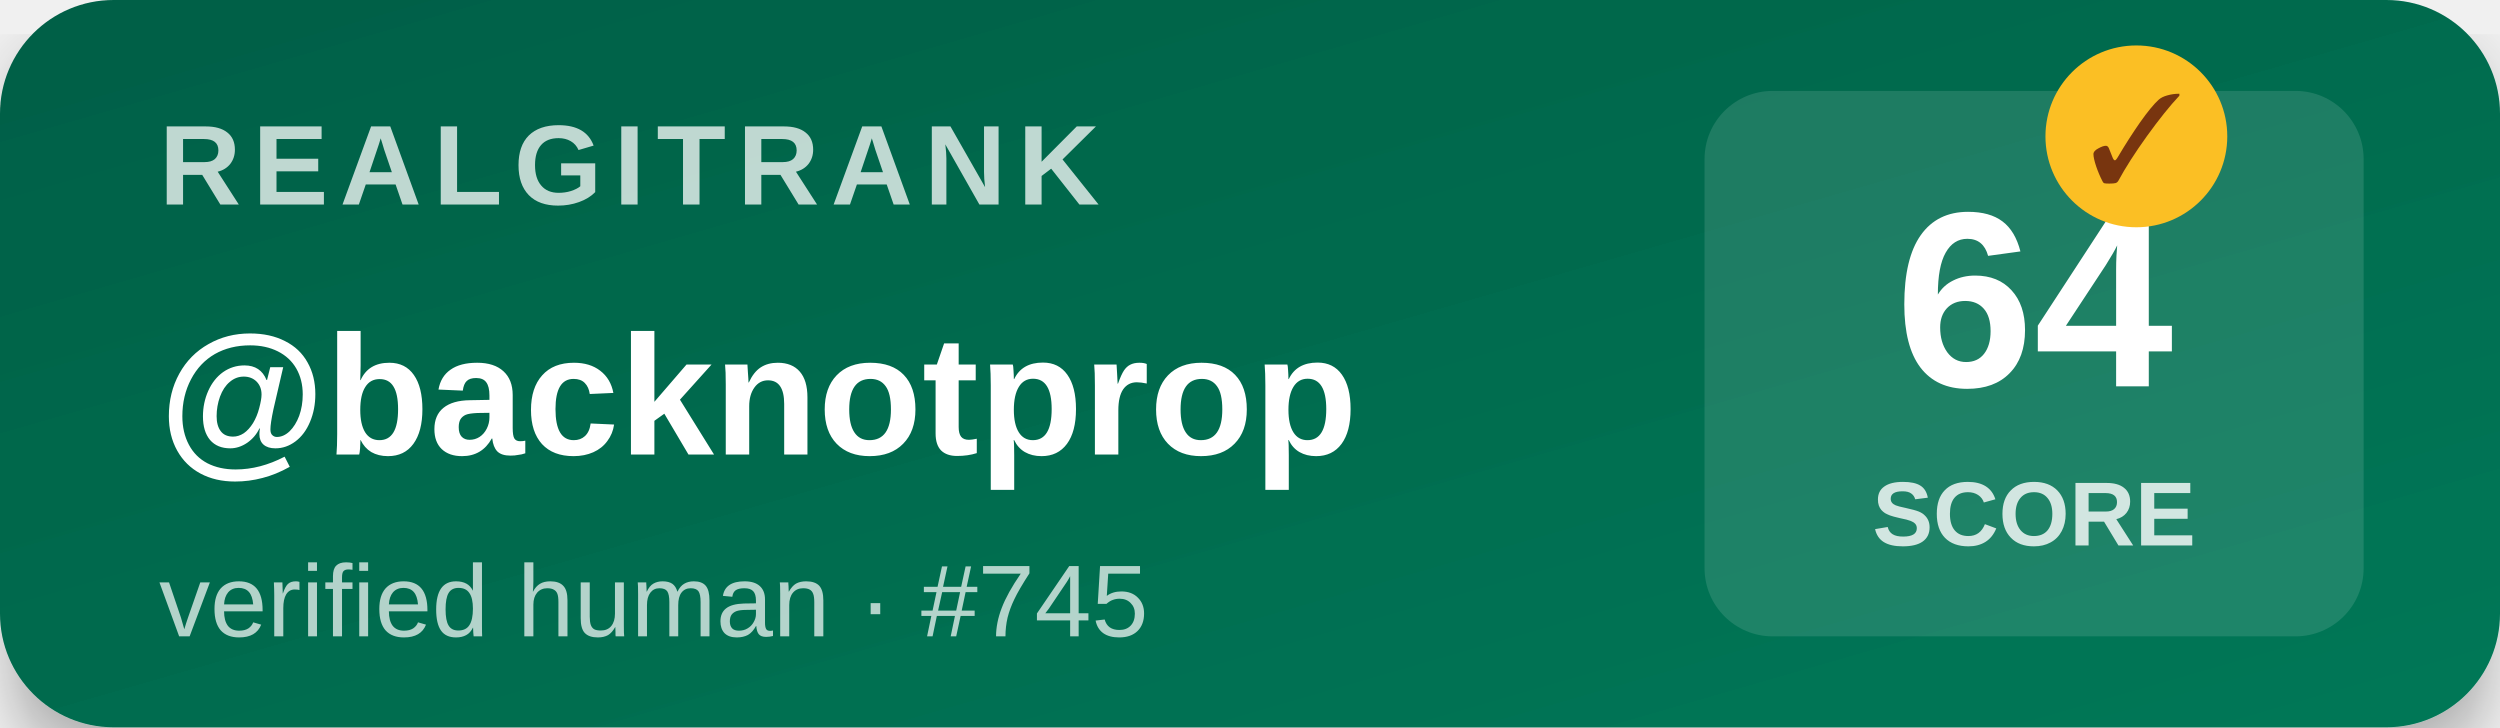
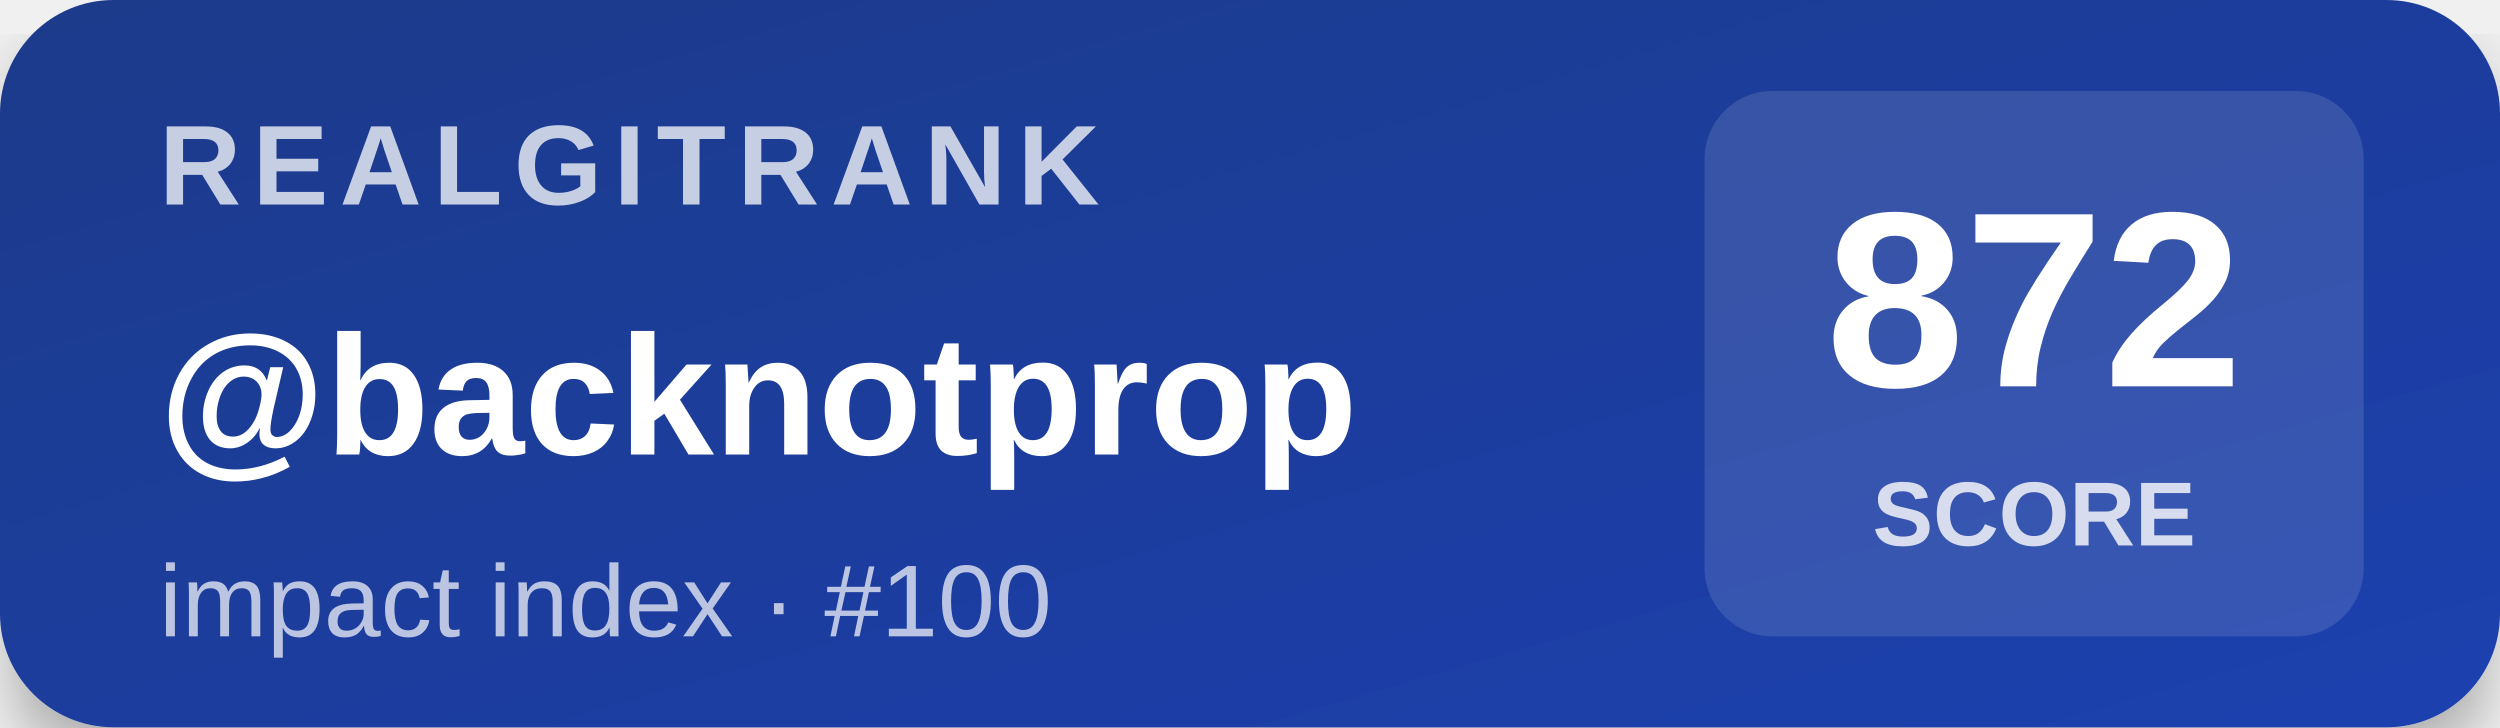
<svg xmlns="http://www.w3.org/2000/svg" width="220" height="64" viewBox="0 0 220 64">
  <defs>
    <linearGradient id="bg" x1="0" y1="0" x2="1" y2="1">
-       <stop offset="0%" stop-color="#065f46" />
-       <stop offset="100%" stop-color="#047857" />
+       <stop offset="0%" stop-color="#1e3a8a" />
+       <stop offset="100%" stop-color="#1e40af" />
    </linearGradient>
    <filter id="shadow">
      <feDropShadow dx="0" dy="3" stdDeviation="3" flood-opacity="0.3" />
    </filter>
  </defs>
  <rect width="220" height="64" rx="10" fill="url(#bg)" filter="url(#shadow)" />
  <text x="14" y="18" font-family="Segoe UI,Arial,sans-serif" font-size="10" font-weight="700" fill="#ffffff" opacity="0.75" letter-spacing="1">REALGITRANK</text>
  <text x="14" y="40" font-family="Segoe UI,Arial,sans-serif" font-size="15" font-weight="800" fill="#ffffff">@backnotprop</text>
-   <text x="14" y="56" font-family="Segoe UI,Arial,sans-serif" font-size="9" fill="#ffffff" opacity="0.7">verified human · #745</text>
+   <text x="14" y="56" font-family="Segoe UI,Arial,sans-serif" font-size="9" fill="#ffffff" opacity="0.7">impact index · #100</text>
  <rect x="150" y="8" width="58" height="48" rx="6" fill="#ffffff" opacity="0.12" />
-   <text x="179" y="34" text-anchor="middle" font-family="Segoe UI,Arial,sans-serif" font-size="22" font-weight="900" fill="#ffffff">64</text>
+   <text x="179" y="34" text-anchor="middle" font-family="Segoe UI,Arial,sans-serif" font-size="22" font-weight="900" fill="#ffffff">872</text>
  <text x="179" y="48" text-anchor="middle" font-family="Segoe UI,Arial,sans-serif" font-size="8" font-weight="600" fill="#ffffff" opacity="0.8">SCORE</text>
-   <g transform="translate(188,12)">
-     <circle r="8" fill="#fbbf24" />
-     <text y="4" text-anchor="middle" font-size="11" font-weight="900" fill="#78350f">✓</text>
-   </g>
</svg>
